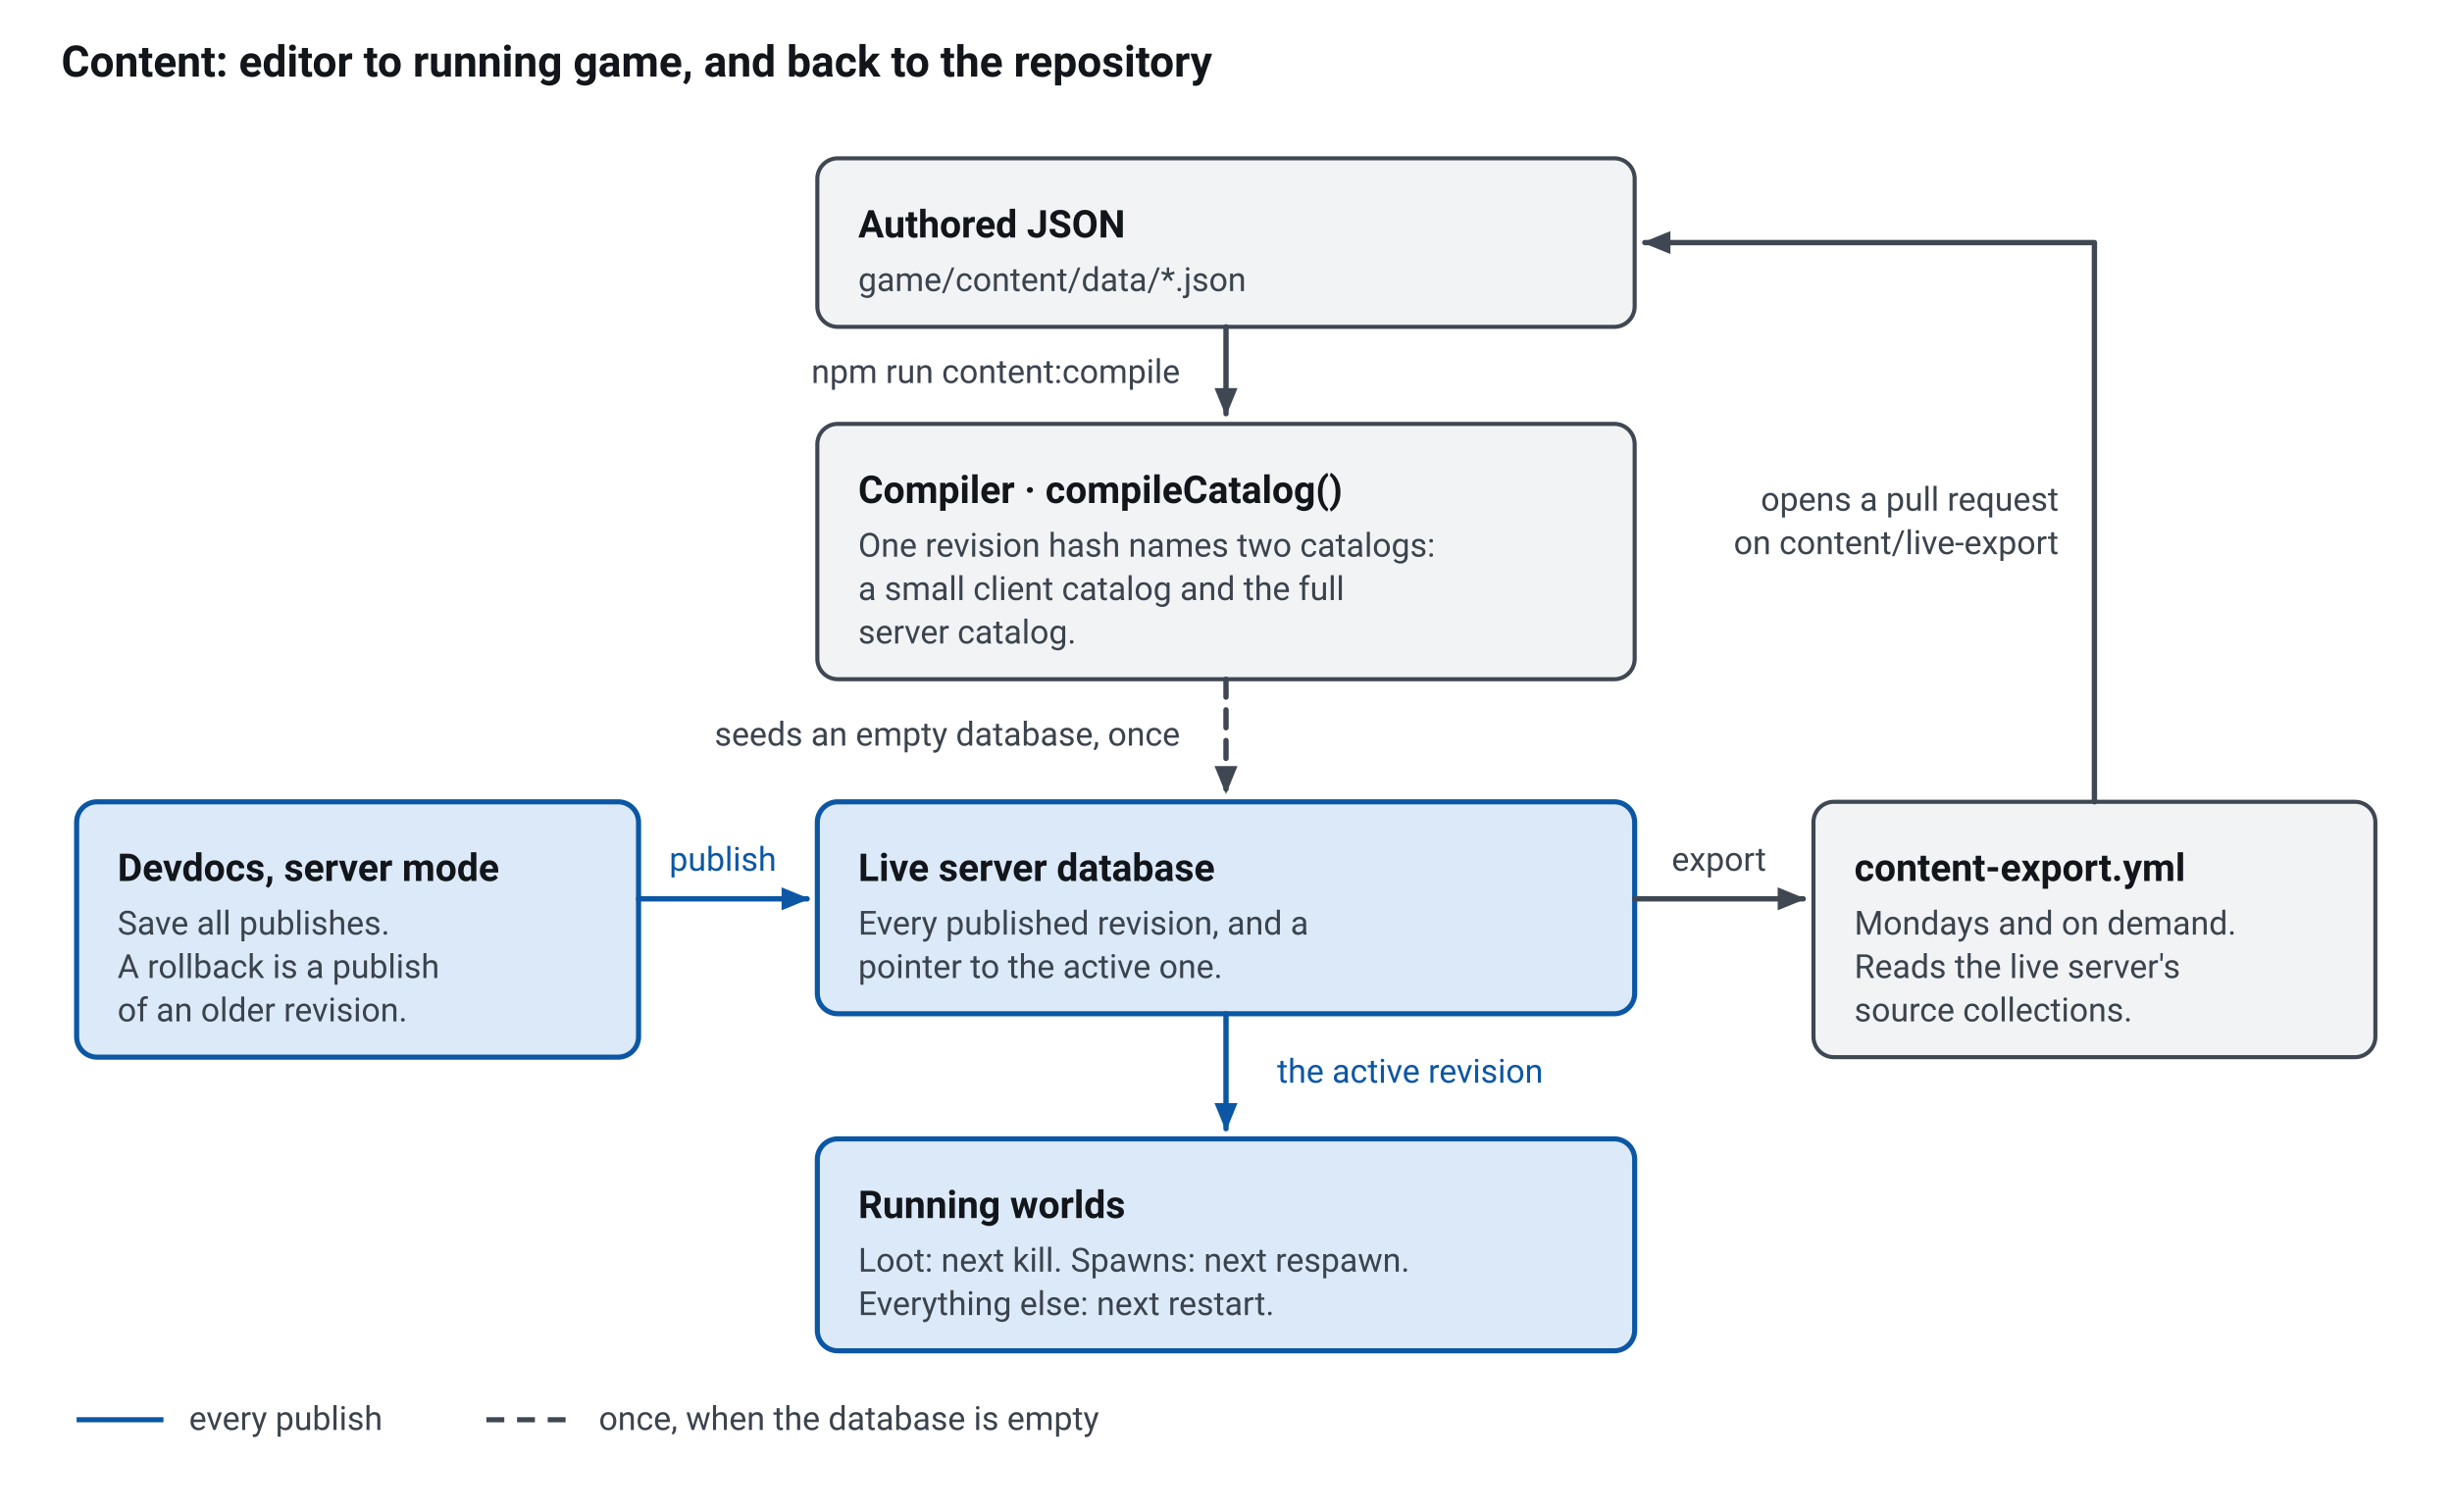
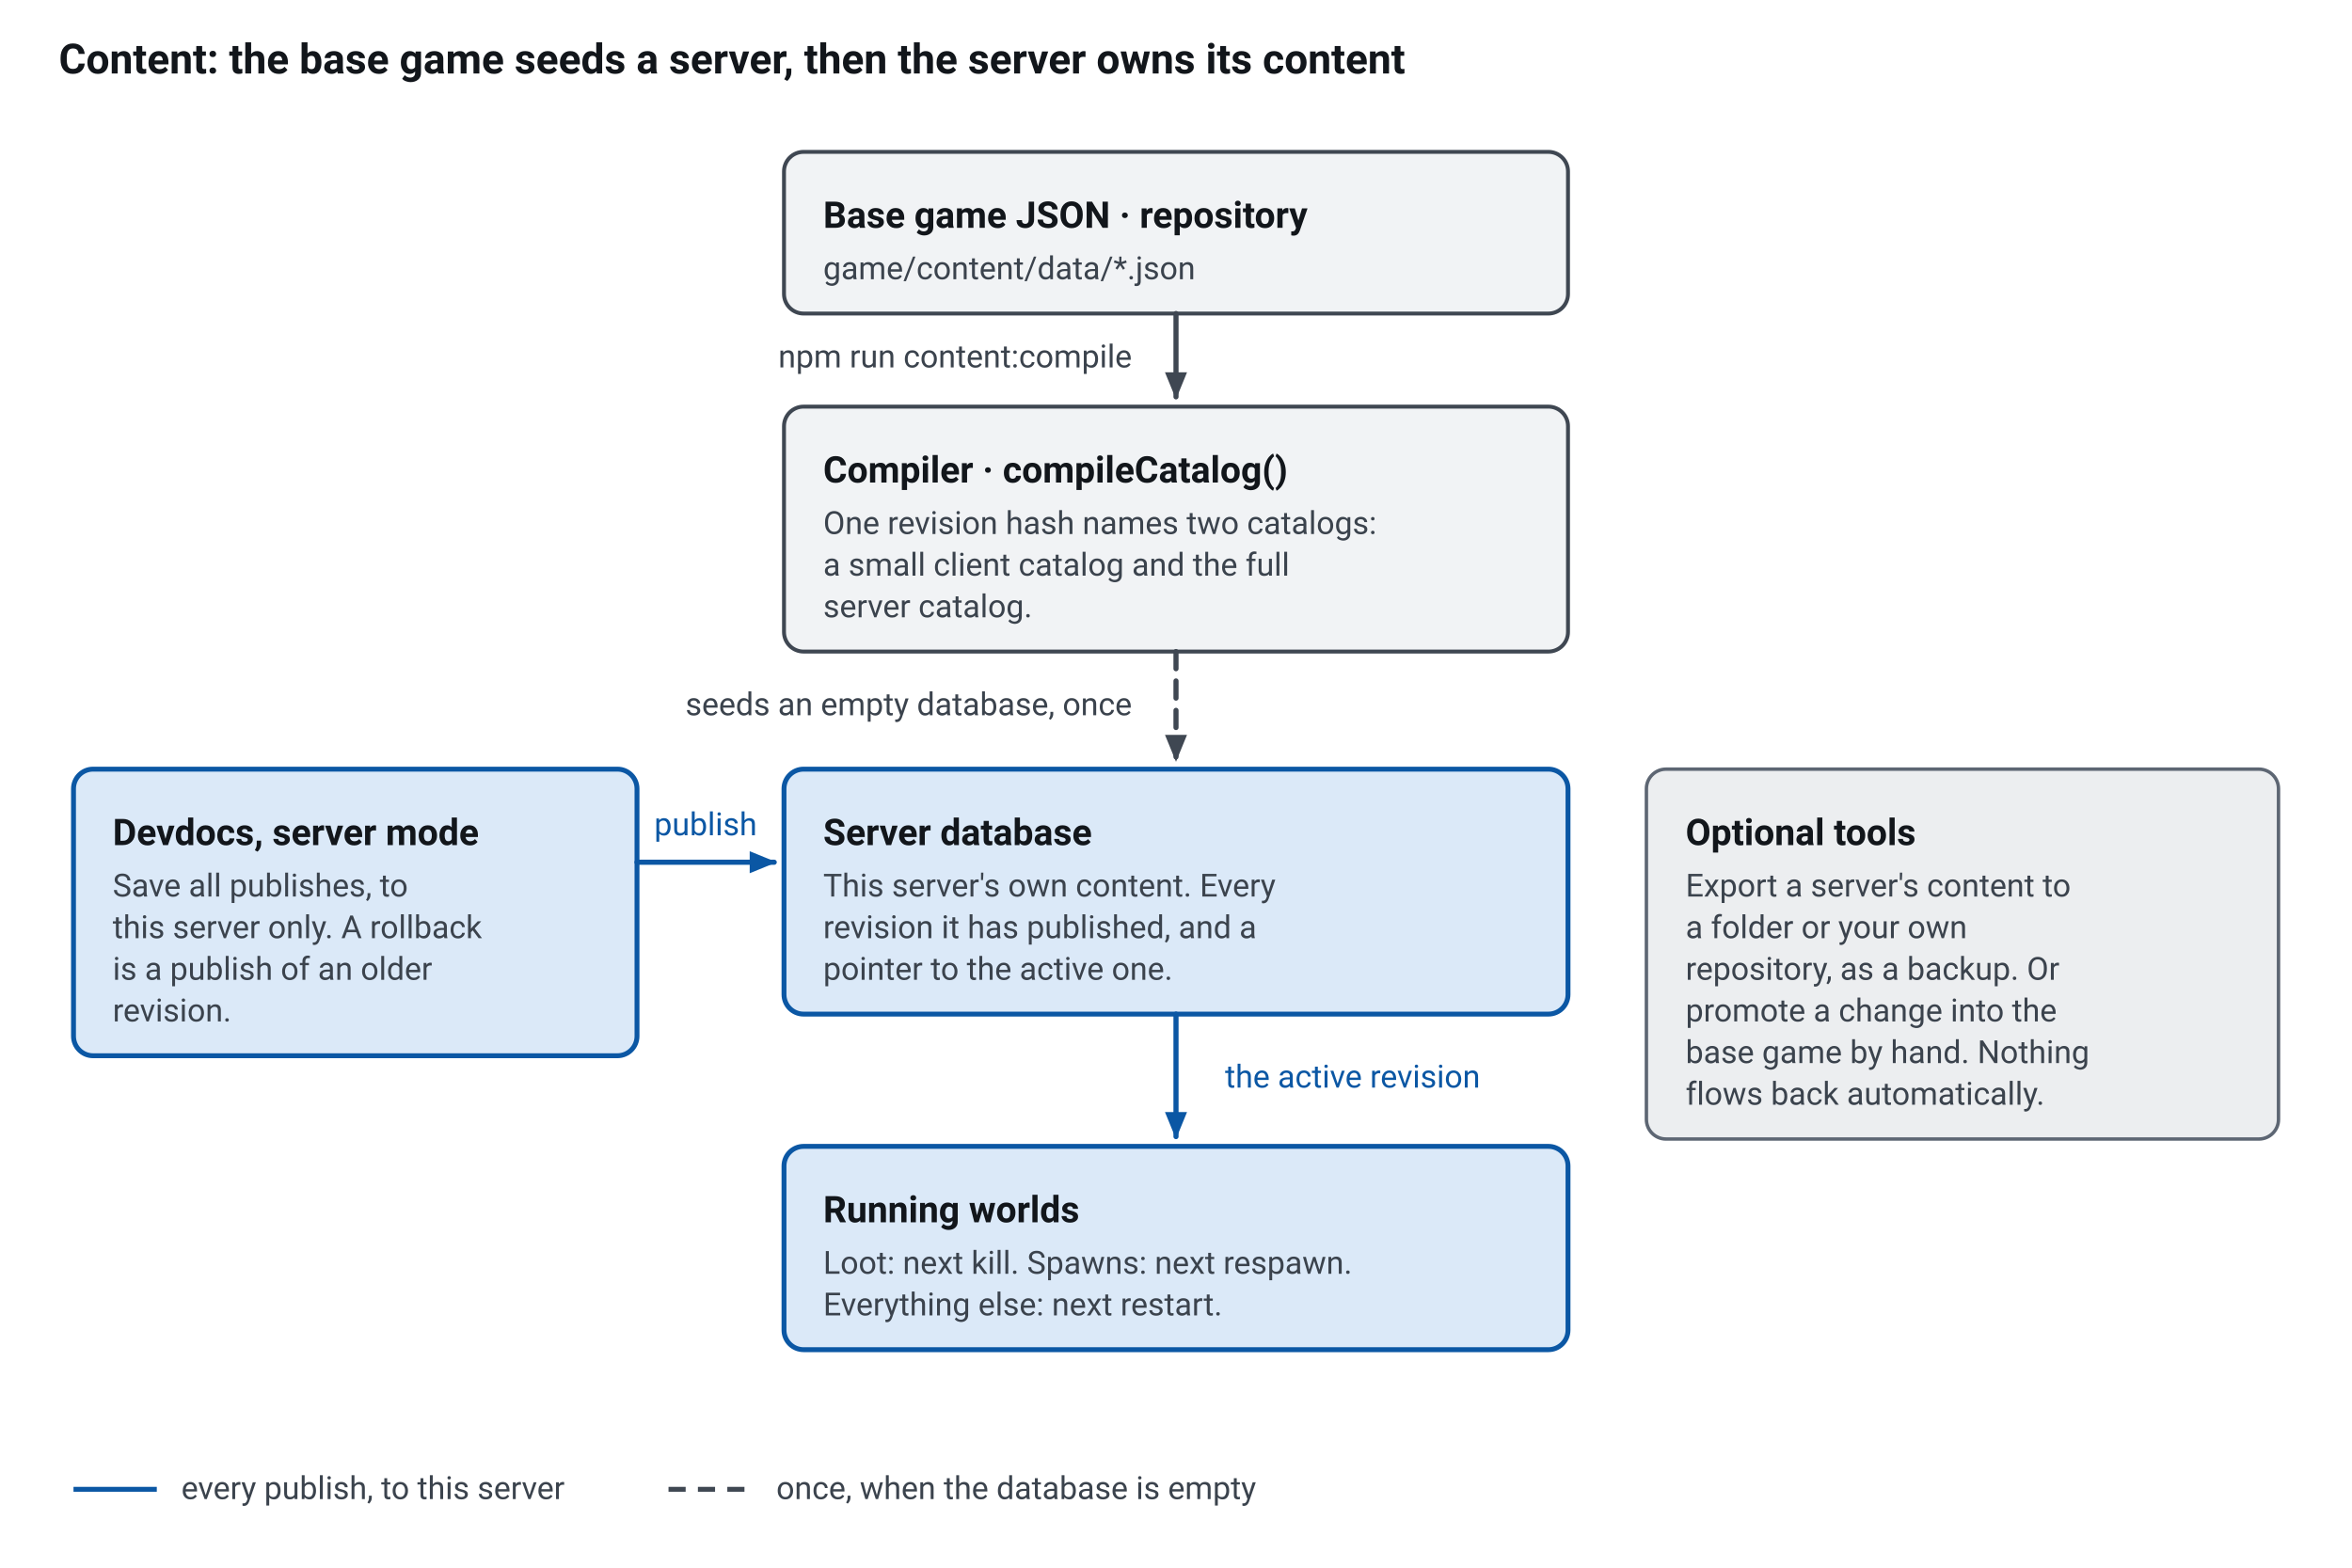
- <svg xmlns="http://www.w3.org/2000/svg" viewBox="0 0 960 592" width="960" height="592" role="img" aria-labelledby="content-title content-desc" font-family="system-ui, -apple-system, 'Segoe UI', Roboto, 'Helvetica Neue', Arial, sans-serif">
+ <svg xmlns="http://www.w3.org/2000/svg" viewBox="0 0 960 640" width="960" height="640" role="img" aria-labelledby="content-title content-desc" font-family="system-ui, -apple-system, 'Segoe UI', Roboto, 'Helvetica Neue', Arial, sans-serif">
  <defs>
    <marker id="head-neutral-light" markerWidth="11" markerHeight="9" refX="10" refY="4.5" orient="auto" markerUnits="userSpaceOnUse">
      <path d="M0,0 L11,4.5 L0,9 Z" fill="#3f4752" />
    </marker>
    <marker id="tail-neutral-light" markerWidth="11" markerHeight="9" refX="1" refY="4.5" orient="auto" markerUnits="userSpaceOnUse">
      <path d="M11,0 L0,4.5 L11,9 Z" fill="#3f4752" />
    </marker>
    <marker id="head-accent-light" markerWidth="11" markerHeight="9" refX="10" refY="4.5" orient="auto" markerUnits="userSpaceOnUse">
      <path d="M0,0 L11,4.5 L0,9 Z" fill="#0b57a4" />
    </marker>
    <marker id="tail-accent-light" markerWidth="11" markerHeight="9" refX="1" refY="4.5" orient="auto" markerUnits="userSpaceOnUse">
      <path d="M11,0 L0,4.5 L11,9 Z" fill="#0b57a4" />
    </marker>
    <marker id="head-secondary-light" markerWidth="11" markerHeight="9" refX="10" refY="4.5" orient="auto" markerUnits="userSpaceOnUse">
      <path d="M0,0 L11,4.5 L0,9 Z" fill="#0d6152" />
    </marker>
    <marker id="tail-secondary-light" markerWidth="11" markerHeight="9" refX="1" refY="4.5" orient="auto" markerUnits="userSpaceOnUse">
      <path d="M11,0 L0,4.5 L11,9 Z" fill="#0d6152" />
    </marker>
    <marker id="head-muted-light" markerWidth="11" markerHeight="9" refX="10" refY="4.5" orient="auto" markerUnits="userSpaceOnUse">
      <path d="M0,0 L11,4.5 L0,9 Z" fill="#5d6673" />
    </marker>
    <marker id="tail-muted-light" markerWidth="11" markerHeight="9" refX="1" refY="4.5" orient="auto" markerUnits="userSpaceOnUse">
      <path d="M11,0 L0,4.5 L11,9 Z" fill="#5d6673" />
    </marker>
  </defs>
-   <text data-owner="free" x="24" y="30" font-size="17" font-weight="600" fill="#12161b">Content: editor to running game, and back to the repository</text>
+   <text data-owner="free" x="24" y="30" font-size="17" font-weight="600" fill="#12161b">Content: the base game seeds a server, then the server owns its content</text>
  <g>
    <rect data-box="authored" x="320" y="62" width="320" height="66" rx="8" fill="#f1f3f5" stroke="#3f4752" stroke-width="1.6" />
-     <text data-owner="authored" x="336" y="93" font-size="15" font-weight="600" fill="#12161b">Authored JSON</text>
+     <text data-owner="authored" x="336" y="93" font-size="15" font-weight="600" fill="#12161b">Base game JSON · repository</text>
    <text data-owner="authored" x="336" y="114" font-size="13" fill="#3b434d">game/content/data/*.json</text>
  </g>
  <g>
    <rect data-box="compiler" x="320" y="166" width="320" height="100" rx="8" fill="#f1f3f5" stroke="#3f4752" stroke-width="1.6" />
    <text data-owner="compiler" x="336" y="197" font-size="15" font-weight="600" fill="#12161b">Compiler · compileCatalog()</text>
    <text data-owner="compiler" x="336" y="218" font-size="13" fill="#3b434d">One revision hash names two catalogs:</text>
    <text data-owner="compiler" x="336" y="235" font-size="13" fill="#3b434d">a small client catalog and the full</text>
    <text data-owner="compiler" x="336" y="252" font-size="13" fill="#3b434d">server catalog.</text>
  </g>
  <g>
-     <rect data-box="database" x="320" y="314" width="320" height="83" rx="8" fill="#dbe9f8" stroke="#0b57a4" stroke-width="2" />
-     <text data-owner="database" x="336" y="345" font-size="15" font-weight="600" fill="#12161b">Live server database</text>
-     <text data-owner="database" x="336" y="366" font-size="13" fill="#3b434d">Every published revision, and a</text>
-     <text data-owner="database" x="336" y="383" font-size="13" fill="#3b434d">pointer to the active one.</text>
+     <rect data-box="database" x="320" y="314" width="320" height="100" rx="8" fill="#dbe9f8" stroke="#0b57a4" stroke-width="2" />
+     <text data-owner="database" x="336" y="345" font-size="15" font-weight="600" fill="#12161b">Server database</text>
+     <text data-owner="database" x="336" y="366" font-size="13" fill="#3b434d">This server's own content. Every</text>
+     <text data-owner="database" x="336" y="383" font-size="13" fill="#3b434d">revision it has published, and a</text>
+     <text data-owner="database" x="336" y="400" font-size="13" fill="#3b434d">pointer to the active one.</text>
  </g>
  <g>
-     <rect data-box="worlds" x="320" y="446" width="320" height="83" rx="8" fill="#dbe9f8" stroke="#0b57a4" stroke-width="2" />
-     <text data-owner="worlds" x="336" y="477" font-size="15" font-weight="600" fill="#12161b">Running worlds</text>
-     <text data-owner="worlds" x="336" y="498" font-size="13" fill="#3b434d">Loot: next kill. Spawns: next respawn.</text>
-     <text data-owner="worlds" x="336" y="515" font-size="13" fill="#3b434d">Everything else: next restart.</text>
+     <rect data-box="worlds" x="320" y="468" width="320" height="83" rx="8" fill="#dbe9f8" stroke="#0b57a4" stroke-width="2" />
+     <text data-owner="worlds" x="336" y="499" font-size="15" font-weight="600" fill="#12161b">Running worlds</text>
+     <text data-owner="worlds" x="336" y="520" font-size="13" fill="#3b434d">Loot: next kill. Spawns: next respawn.</text>
+     <text data-owner="worlds" x="336" y="537" font-size="13" fill="#3b434d">Everything else: next restart.</text>
  </g>
  <g>
-     <rect data-box="devdocs" x="30" y="314" width="220" height="100" rx="8" fill="#dbe9f8" stroke="#0b57a4" stroke-width="2" />
+     <rect data-box="devdocs" x="30" y="314" width="230" height="117" rx="8" fill="#dbe9f8" stroke="#0b57a4" stroke-width="2" />
    <text data-owner="devdocs" x="46" y="345" font-size="15" font-weight="600" fill="#12161b">Devdocs, server mode</text>
-     <text data-owner="devdocs" x="46" y="366" font-size="13" fill="#3b434d">Save all publishes.</text>
-     <text data-owner="devdocs" x="46" y="383" font-size="13" fill="#3b434d">A rollback is a publish</text>
-     <text data-owner="devdocs" x="46" y="400" font-size="13" fill="#3b434d">of an older revision.</text>
-   </g>
-   <g>
-     <rect data-box="export" x="710" y="314" width="220" height="100" rx="8" fill="#f1f3f5" stroke="#3f4752" stroke-width="1.6" />
-     <text data-owner="export" x="726" y="345" font-size="15" font-weight="600" fill="#12161b">content-export.yml</text>
-     <text data-owner="export" x="726" y="366" font-size="13" fill="#3b434d">Mondays and on demand.</text>
-     <text data-owner="export" x="726" y="383" font-size="13" fill="#3b434d">Reads the live server's</text>
-     <text data-owner="export" x="726" y="400" font-size="13" fill="#3b434d">source collections.</text>
+     <text data-owner="devdocs" x="46" y="366" font-size="13" fill="#3b434d">Save all publishes, to</text>
+     <text data-owner="devdocs" x="46" y="383" font-size="13" fill="#3b434d">this server only. A rollback</text>
+     <text data-owner="devdocs" x="46" y="400" font-size="13" fill="#3b434d">is a publish of an older</text>
+     <text data-owner="devdocs" x="46" y="417" font-size="13" fill="#3b434d">revision.</text>
  </g>
  <path data-arrow="a-c" d="M480,128 V162" fill="none" stroke="#3f4752" stroke-width="2.1" marker-end="url(#head-neutral-light)" stroke-linecap="round" stroke-linejoin="round" />
  <text data-owner="free" x="462" y="150" font-size="13" text-anchor="end" fill="#3b434d">npm run content:compile</text>
  <path data-arrow="c-d" d="M480,266 V310" fill="none" stroke="#3f4752" stroke-width="2.1" stroke-dasharray="7 5" marker-end="url(#head-neutral-light)" stroke-linecap="round" stroke-linejoin="round" />
  <text data-owner="free" x="462" y="292" font-size="13" text-anchor="end" fill="#3b434d">seeds an empty database, once</text>
-   <path data-arrow="d-w" d="M480,397 V442" fill="none" stroke="#0b57a4" stroke-width="2.1" marker-end="url(#head-accent-light)" stroke-linecap="round" stroke-linejoin="round" />
-   <text data-owner="free" x="500" y="424" font-size="13" text-anchor="start" fill="#0b57a4">the active revision</text>
-   <path data-arrow="dev-d" d="M250,352 H316" fill="none" stroke="#0b57a4" stroke-width="2.1" marker-end="url(#head-accent-light)" stroke-linecap="round" stroke-linejoin="round" />
-   <text data-owner="free" x="283" y="341" font-size="13" text-anchor="middle" fill="#0b57a4">publish</text>
-   <path data-arrow="d-exp" d="M640,352 H706" fill="none" stroke="#3f4752" stroke-width="2.1" marker-end="url(#head-neutral-light)" stroke-linecap="round" stroke-linejoin="round" />
-   <text data-owner="free" x="673" y="341" font-size="13" text-anchor="middle" fill="#3b434d">export</text>
-   <path data-arrow="exp-a" d="M820,314 V95 H644" fill="none" stroke="#3f4752" stroke-width="2.1" marker-end="url(#head-neutral-light)" stroke-linecap="round" stroke-linejoin="round" />
-   <text data-owner="free" x="806" y="200" font-size="13" text-anchor="end" fill="#3b434d">opens a pull request</text>
-   <text data-owner="free" x="806" y="217" font-size="13" text-anchor="end" fill="#3b434d">on content/live-export</text>
-   <path d="M30,556 H64" fill="none" stroke="#0b57a4" stroke-width="2" />
-   <text data-owner="free" x="74" y="560" font-size="13" fill="#3b434d">every publish</text>
-   <path d="M190.44,556 H224.44" fill="none" stroke="#3f4752" stroke-width="2" stroke-dasharray="7 5" />
-   <text data-owner="free" x="234.44" y="560" font-size="13" fill="#3b434d">once, when the database is empty</text>
+   <path data-arrow="d-w" d="M480,414 V464" fill="none" stroke="#0b57a4" stroke-width="2.1" marker-end="url(#head-accent-light)" stroke-linecap="round" stroke-linejoin="round" />
+   <text data-owner="free" x="500" y="444" font-size="13" text-anchor="start" fill="#0b57a4">the active revision</text>
+   <path data-arrow="dev-d" d="M260,352 H316" fill="none" stroke="#0b57a4" stroke-width="2.1" marker-end="url(#head-accent-light)" stroke-linecap="round" stroke-linejoin="round" />
+   <text data-owner="free" x="288" y="341" font-size="13" text-anchor="middle" fill="#0b57a4">publish</text>
+   <g>
+     <rect data-box="optional" x="672" y="314" width="258" height="151" rx="8" fill="#eceef0" stroke="#5d6673" stroke-width="1.4" />
+     <text data-owner="optional" x="688" y="345" font-size="15" font-weight="600" fill="#12161b">Optional tools</text>
+     <text data-owner="optional" x="688" y="366" font-size="13" fill="#3b434d">Export a server's content to</text>
+     <text data-owner="optional" x="688" y="383" font-size="13" fill="#3b434d">a folder or your own</text>
+     <text data-owner="optional" x="688" y="400" font-size="13" fill="#3b434d">repository, as a backup. Or</text>
+     <text data-owner="optional" x="688" y="417" font-size="13" fill="#3b434d">promote a change into the</text>
+     <text data-owner="optional" x="688" y="434" font-size="13" fill="#3b434d">base game by hand. Nothing</text>
+     <text data-owner="optional" x="688" y="451" font-size="13" fill="#3b434d">flows back automatically.</text>
+   </g>
+   <path d="M30,608 H64" fill="none" stroke="#0b57a4" stroke-width="2" />
+   <text data-owner="free" x="74" y="612" font-size="13" fill="#3b434d">every publish, to this server</text>
+   <path d="M272.86,608 H306.86" fill="none" stroke="#3f4752" stroke-width="2" stroke-dasharray="7 5" />
+   <text data-owner="free" x="316.86" y="612" font-size="13" fill="#3b434d">once, when the database is empty</text>
</svg>
